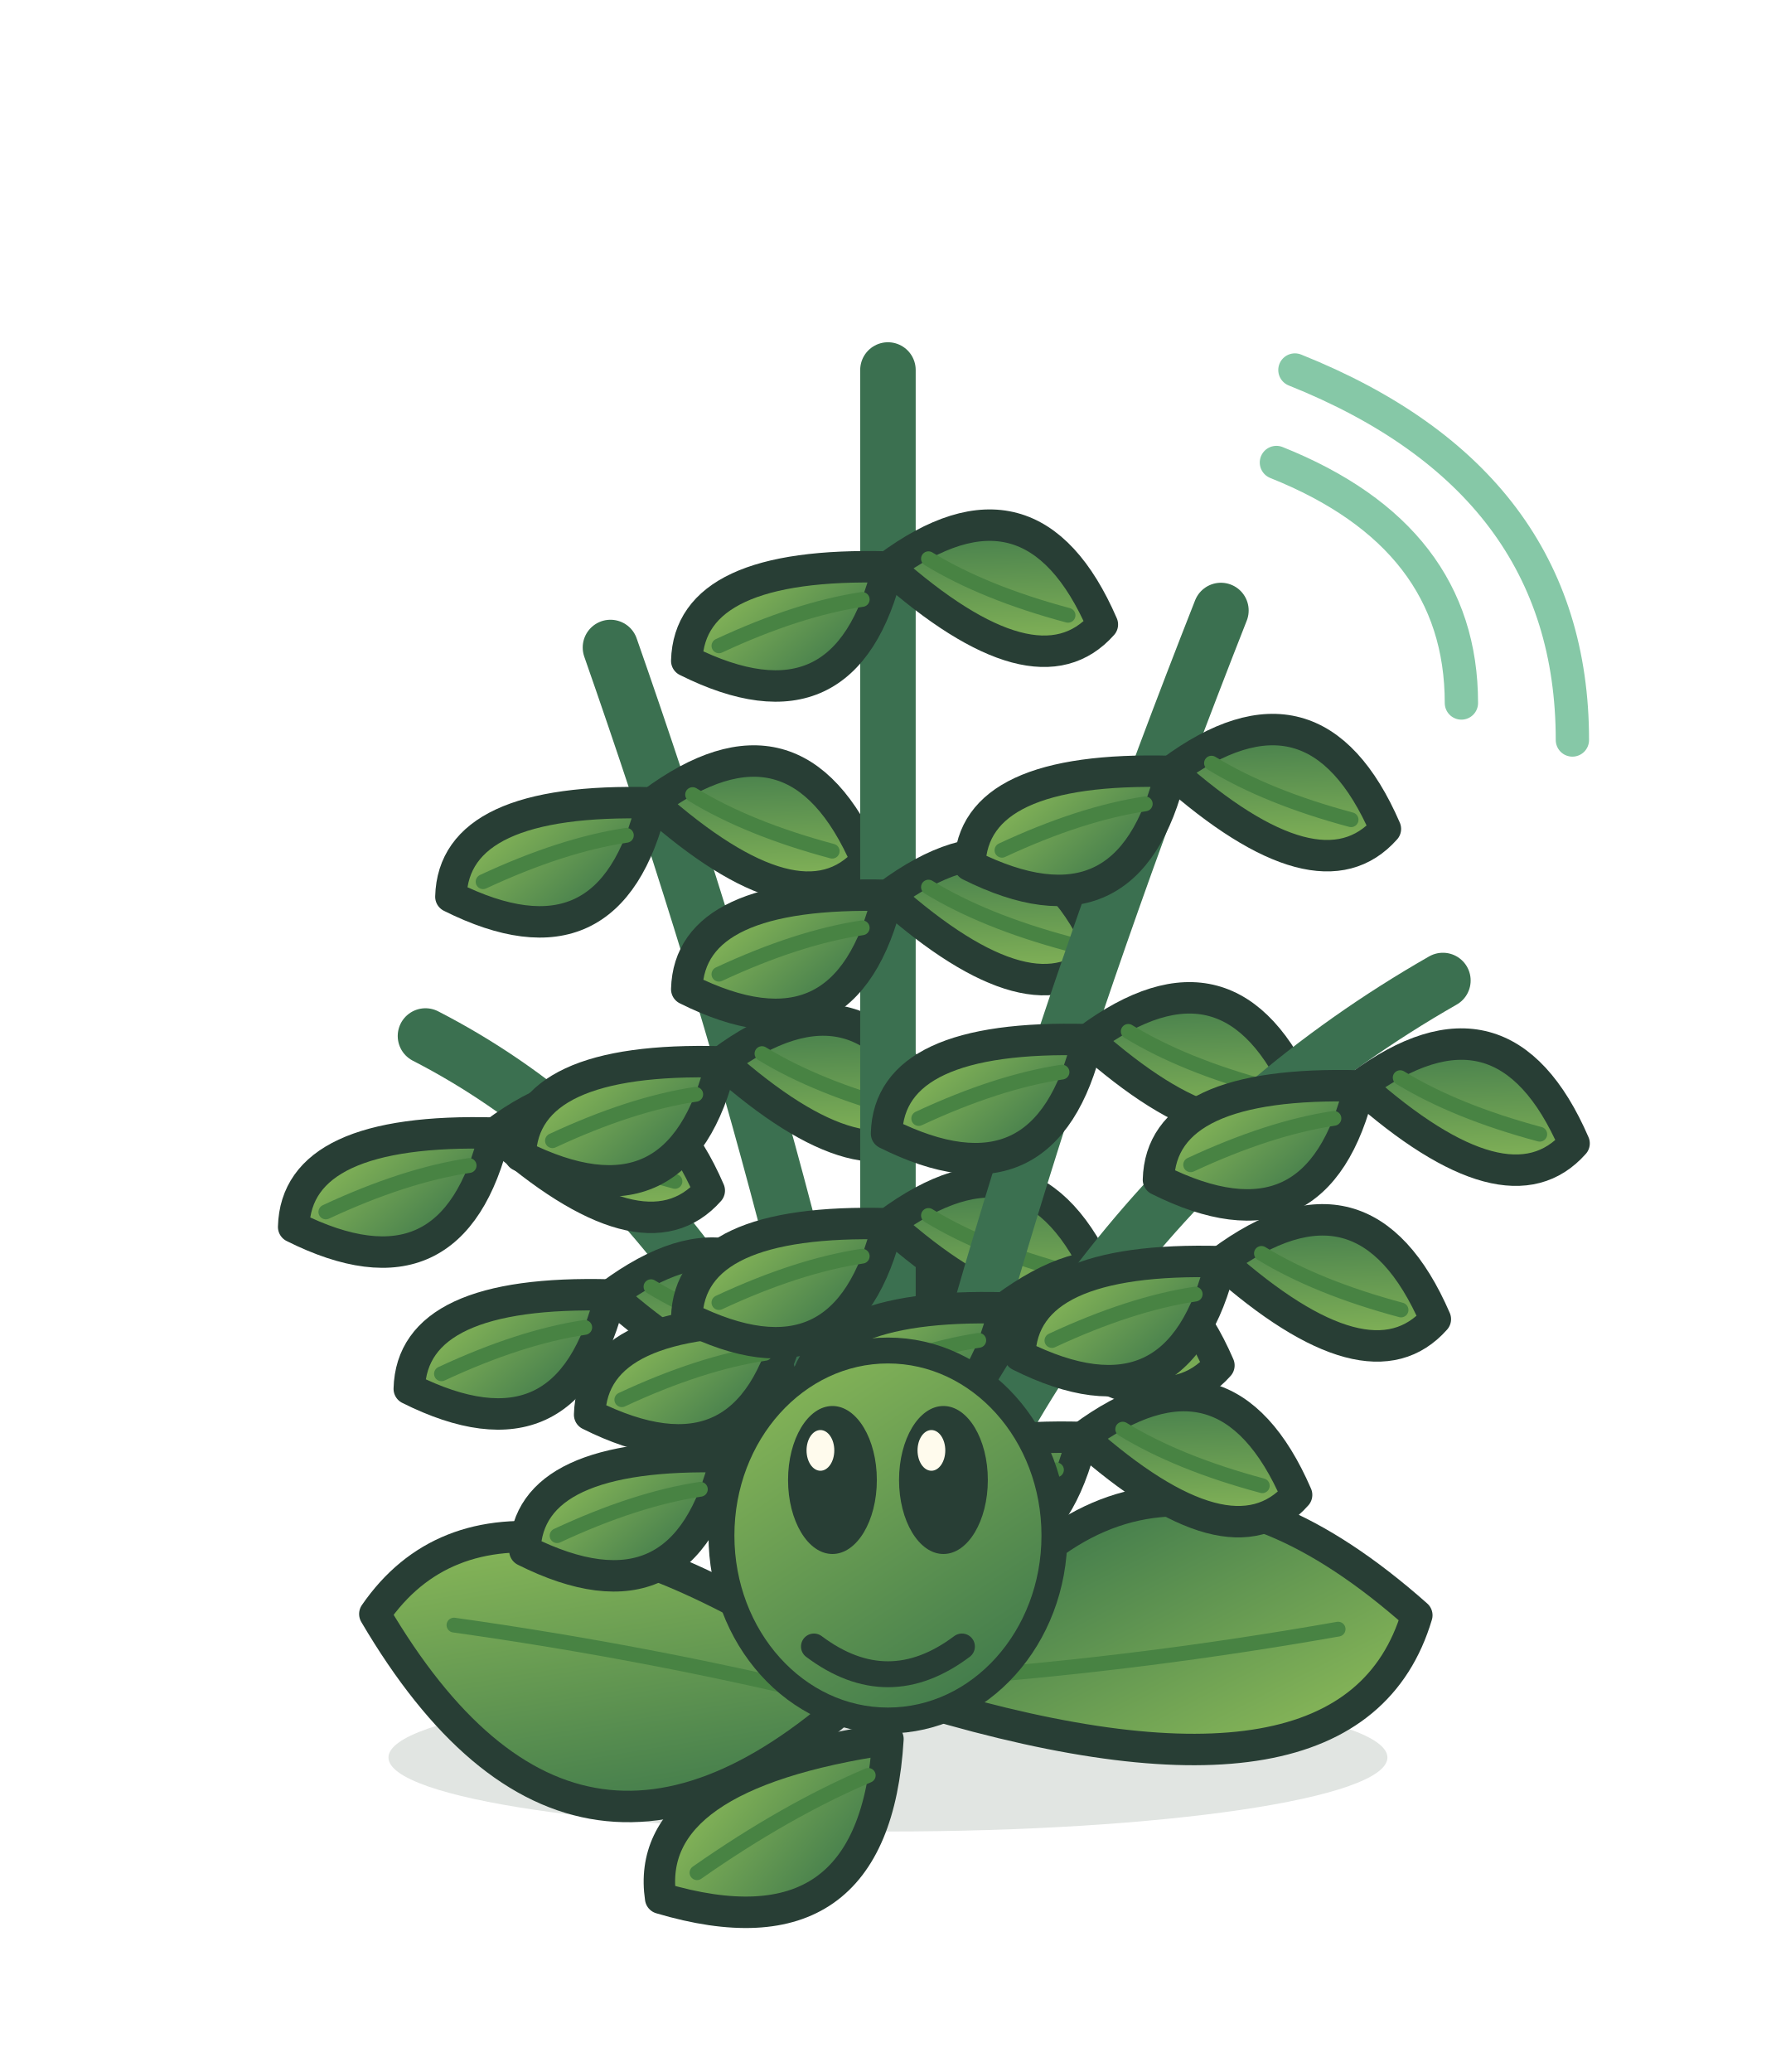
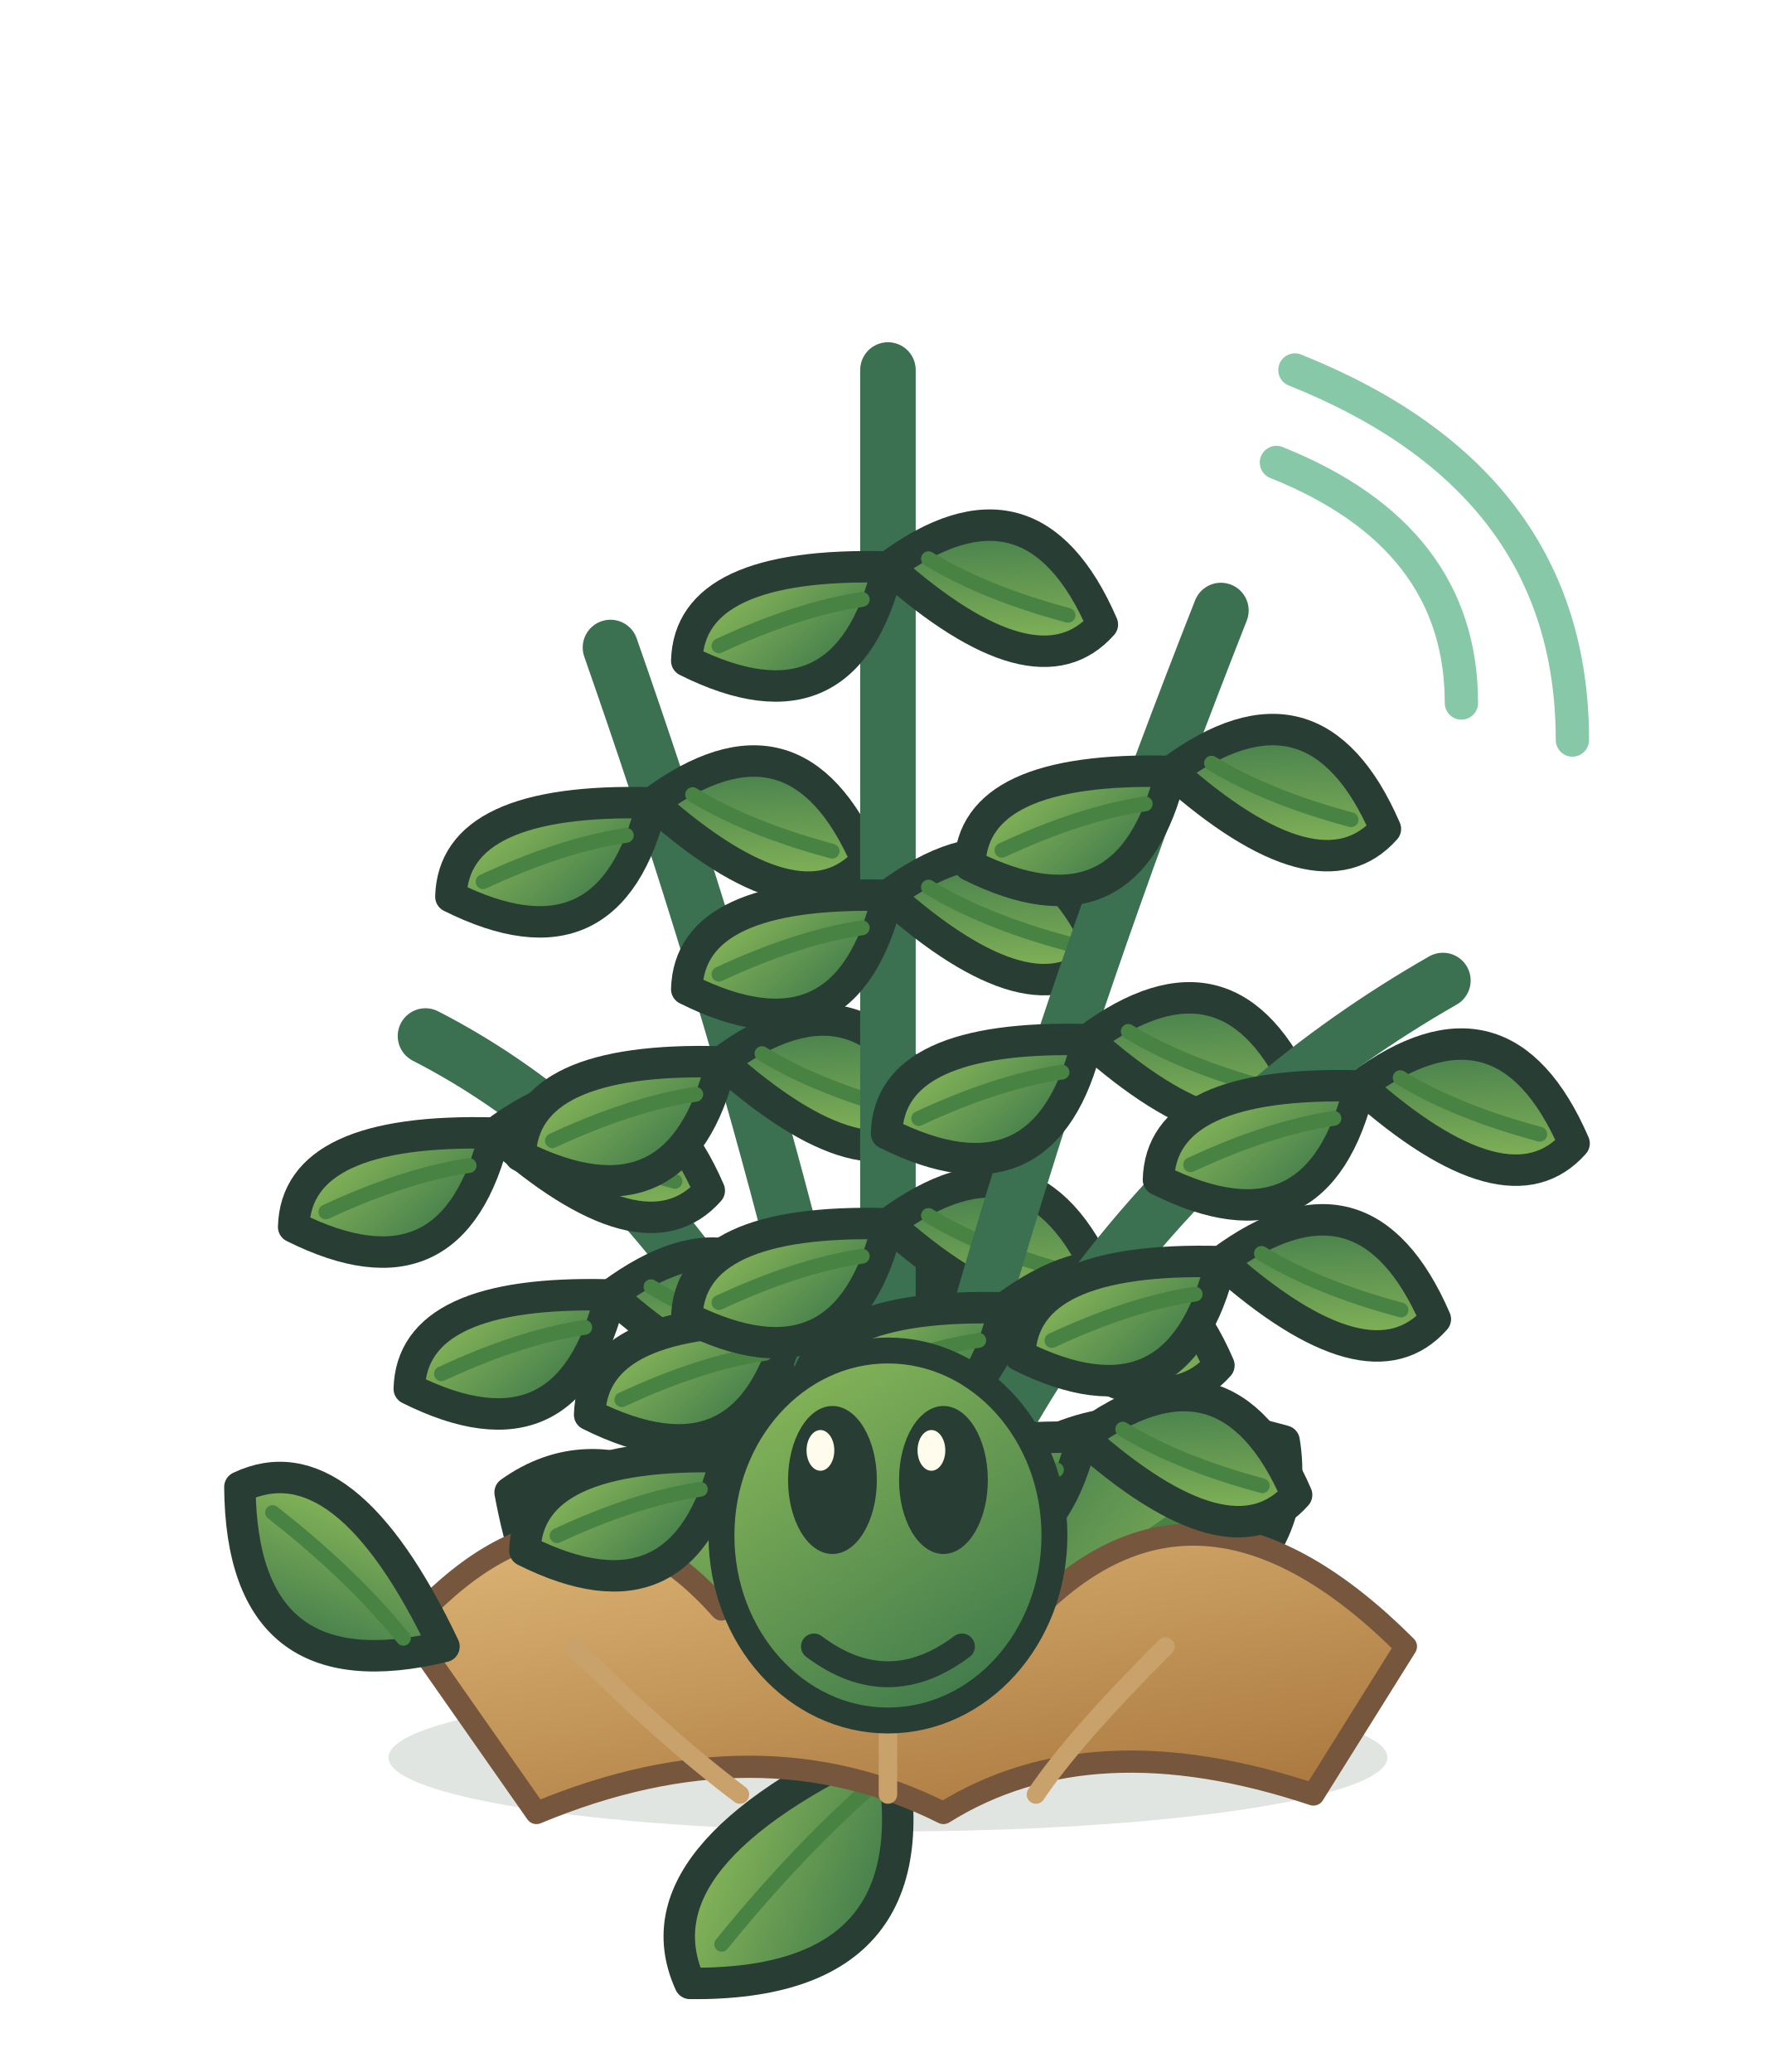
- <svg xmlns="http://www.w3.org/2000/svg" width="192" height="224" viewBox="-48 -60 96 112">
+ <svg xmlns="http://www.w3.org/2000/svg" width="192" height="224" viewBox="-48 -60 96 112" data-plant-kind="signal_ivy" data-art-signature="e58e16021ad4">
  <defs>
    <linearGradient id="pea" x1=".2" y1="0" x2=".8" y2="1">
      <stop stop-color="#b7dc7a" />
      <stop offset="1" stop-color="#55904d" />
    </linearGradient>
    <linearGradient id="leaf" x1=".2" y1="0" x2=".8" y2="1">
      <stop stop-color="#88b758" />
      <stop offset="1" stop-color="#3d774b" />
    </linearGradient>
    <linearGradient id="gold" x1=".2" y1="0" x2=".8" y2="1">
      <stop stop-color="#fbe4a0" />
      <stop offset="1" stop-color="#d6953f" />
    </linearGradient>
    <linearGradient id="sun" x1=".2" y1="0" x2=".8" y2="1">
      <stop stop-color="#f0bd65" />
      <stop offset="1" stop-color="#bf813d" />
    </linearGradient>
    <linearGradient id="cream" x1=".2" y1="0" x2=".8" y2="1">
      <stop stop-color="#fff3d4" />
      <stop offset="1" stop-color="#d9be99" />
    </linearGradient>
    <linearGradient id="bark" x1=".2" y1="0" x2=".8" y2="1">
      <stop stop-color="#dcb474" />
      <stop offset="1" stop-color="#aa783f" />
    </linearGradient>
    <linearGradient id="ice" x1=".2" y1="0" x2=".8" y2="1">
      <stop stop-color="#d7f5f4" />
      <stop offset="1" stop-color="#72abc8" />
    </linearGradient>
    <linearGradient id="mint" x1=".2" y1="0" x2=".8" y2="1">
      <stop stop-color="#bfe8cb" />
      <stop offset="1" stop-color="#599993" />
    </linearGradient>
    <linearGradient id="rose" x1=".2" y1="0" x2=".8" y2="1">
      <stop stop-color="#f3b6bd" />
      <stop offset="1" stop-color="#c36282" />
    </linearGradient>
    <linearGradient id="violet" x1=".2" y1="0" x2=".8" y2="1">
      <stop stop-color="#d9c2e9" />
      <stop offset="1" stop-color="#997bb7" />
    </linearGradient>
    <linearGradient id="plum" x1=".2" y1="0" x2=".8" y2="1">
      <stop stop-color="#a995c5" />
      <stop offset="1" stop-color="#665c8a" />
    </linearGradient>
    <linearGradient id="night" x1=".2" y1="0" x2=".8" y2="1">
      <stop stop-color="#6e6b88" />
      <stop offset="1" stop-color="#35394e" />
    </linearGradient>
    <linearGradient id="fire" x1=".2" y1="0" x2=".8" y2="1">
      <stop stop-color="#fbc478" />
      <stop offset="1" stop-color="#dc7243" />
    </linearGradient>
    <linearGradient id="stone" x1=".2" y1="0" x2=".8" y2="1">
      <stop stop-color="#b3bbae" />
      <stop offset="1" stop-color="#747f7b" />
    </linearGradient>
  </defs>
  <ellipse cx="0" cy="35" rx="27" ry="4" fill="#233e2b" opacity=".14" stroke="none" stroke-width="0" />
-   <g transform="translate(-1 31) rotate(8)">
-     <path d="M0 0 Q-21.6 -10.8 -27 0 Q-13.5 17.01 0 0Z" fill="url(#leaf)" stroke="#283e35" stroke-width="1.7" stroke-linejoin="round" stroke-linecap="round" />
-     <path d="M-2 1 Q-12.15 0 -22.68 0" fill="none" stroke="#488343" stroke-width="0.8" stroke-linejoin="round" stroke-linecap="round" />
-   </g>
-   <g transform="translate(2 32) rotate(170)">
-     <path d="M0 0 Q-21.6 -10.8 -27 0 Q-13.5 17.01 0 0Z" fill="url(#leaf)" stroke="#283e35" stroke-width="1.7" stroke-linejoin="round" stroke-linecap="round" />
-     <path d="M-2 1 Q-12.15 0 -22.68 0" fill="none" stroke="#488343" stroke-width="0.8" stroke-linejoin="round" stroke-linecap="round" />
-   </g>
-   <g transform="translate(0 34) rotate(-35)">
-     <path d="M0 0 Q-12.0 -6.0 -15 0 Q-7.5 9.45 0 0Z" fill="url(#leaf)" stroke="#283e35" stroke-width="1.7" stroke-linejoin="round" stroke-linecap="round" />
-     <path d="M-2 1 Q-6.75 0 -12.6 0" fill="none" stroke="#488343" stroke-width="0.8" stroke-linejoin="round" stroke-linecap="round" />
+   <g transform="translate(-1 31) rotate(28)">
+     <path d="M0 0 Q-17.6 -8.8 -22 0 Q-11.0 13.86 0 0Z" fill="url(#leaf)" stroke="#283e35" stroke-width="1.7" stroke-linejoin="round" stroke-linecap="round" />
+     <path d="M-2 1 Q-9.9 0 -18.48 0" fill="none" stroke="#488343" stroke-width="0.8" stroke-linejoin="round" stroke-linecap="round" />
+   </g>
+   <g transform="translate(2 32) rotate(144)">
+     <path d="M0 0 Q-19.2 -9.6 -24 0 Q-12.0 15.12 0 0Z" fill="url(#leaf)" stroke="#283e35" stroke-width="1.7" stroke-linejoin="round" stroke-linecap="round" />
+     <path d="M-2 1 Q-10.8 0 -20.16 0" fill="none" stroke="#488343" stroke-width="0.8" stroke-linejoin="round" stroke-linecap="round" />
+   </g>
+   <g transform="translate(0 34) rotate(-51)">
+     <path d="M0 0 Q-13.6 -6.8 -17 0 Q-8.5 10.71 0 0Z" fill="url(#leaf)" stroke="#283e35" stroke-width="1.7" stroke-linejoin="round" stroke-linecap="round" />
+     <path d="M-2 1 Q-7.65 0 -14.28 0" fill="none" stroke="#488343" stroke-width="0.8" stroke-linejoin="round" stroke-linecap="round" />
+   </g>
+   <path d="M-26 28 Q-17 18 -9 27 Q0 16 8 27 Q17 18 28 29 L23 37 Q11 33 3 38 Q-7 33 -19 38Z" fill="url(#bark)" stroke="#76573d" stroke-width="1.2" stroke-linejoin="round" stroke-linecap="round" />
+   <path d="M-17 29 Q-12 34 -8 37 M0 27 V37 M15 29 Q10 34 8 37" fill="none" stroke="#c9a16b" stroke-width="1.0" stroke-linejoin="round" stroke-linecap="round" />
+   <g transform="translate(-24 29) rotate(38)">
+     <path d="M0 0 Q-11.2 -5.6 -14 0 Q-7.0 8.82 0 0Z" fill="url(#leaf)" stroke="#283e35" stroke-width="1.7" stroke-linejoin="round" stroke-linecap="round" />
+     <path d="M-2 1 Q-6.3 0 -11.76 0" fill="none" stroke="#488343" stroke-width="0.8" stroke-linejoin="round" stroke-linecap="round" />
  </g>
  <path d="M0 31 Q-7.5 5 -25 -4" fill="none" stroke="#3b7050" stroke-width="3" stroke-linejoin="round" stroke-linecap="round" />
  <g transform="translate(-8.75 18.75) rotate(-25)">
    <path d="M0 0 Q-9.6 -4.8 -12 0 Q-6.0 7.56 0 0Z" fill="url(#leaf)" stroke="#283e35" stroke-width="1.7" stroke-linejoin="round" stroke-linecap="round" />
    <path d="M-2 1 Q-5.4 0 -10.08 0" fill="none" stroke="#488343" stroke-width="0.8" stroke-linejoin="round" stroke-linecap="round" />
  </g>
  <g transform="translate(-8.75 18.75) rotate(195)">
    <path d="M0 0 Q-9.6 -4.8 -12 0 Q-6.0 7.56 0 0Z" fill="url(#leaf)" stroke="#283e35" stroke-width="1.7" stroke-linejoin="round" stroke-linecap="round" />
    <path d="M-2 1 Q-5.4 0 -10.08 0" fill="none" stroke="#488343" stroke-width="0.8" stroke-linejoin="round" stroke-linecap="round" />
  </g>
  <g transform="translate(-15.0 10.0) rotate(-25)">
    <path d="M0 0 Q-9.6 -4.8 -12 0 Q-6.0 7.56 0 0Z" fill="url(#leaf)" stroke="#283e35" stroke-width="1.7" stroke-linejoin="round" stroke-linecap="round" />
    <path d="M-2 1 Q-5.4 0 -10.08 0" fill="none" stroke="#488343" stroke-width="0.8" stroke-linejoin="round" stroke-linecap="round" />
  </g>
  <g transform="translate(-15.0 10.0) rotate(195)">
    <path d="M0 0 Q-9.6 -4.8 -12 0 Q-6.0 7.56 0 0Z" fill="url(#leaf)" stroke="#283e35" stroke-width="1.7" stroke-linejoin="round" stroke-linecap="round" />
    <path d="M-2 1 Q-5.4 0 -10.08 0" fill="none" stroke="#488343" stroke-width="0.8" stroke-linejoin="round" stroke-linecap="round" />
  </g>
  <g transform="translate(-21.25 1.25) rotate(-25)">
    <path d="M0 0 Q-9.6 -4.8 -12 0 Q-6.0 7.56 0 0Z" fill="url(#leaf)" stroke="#283e35" stroke-width="1.7" stroke-linejoin="round" stroke-linecap="round" />
    <path d="M-2 1 Q-5.4 0 -10.08 0" fill="none" stroke="#488343" stroke-width="0.8" stroke-linejoin="round" stroke-linecap="round" />
  </g>
  <g transform="translate(-21.25 1.25) rotate(195)">
    <path d="M0 0 Q-9.6 -4.8 -12 0 Q-6.0 7.56 0 0Z" fill="url(#leaf)" stroke="#283e35" stroke-width="1.7" stroke-linejoin="round" stroke-linecap="round" />
    <path d="M-2 1 Q-5.4 0 -10.08 0" fill="none" stroke="#488343" stroke-width="0.8" stroke-linejoin="round" stroke-linecap="round" />
  </g>
  <path d="M0 31 Q-4.5 5 -15 -25" fill="none" stroke="#3b7050" stroke-width="3" stroke-linejoin="round" stroke-linecap="round" />
  <g transform="translate(-5.25 11.4) rotate(-25)">
    <path d="M0 0 Q-9.6 -4.8 -12 0 Q-6.0 7.56 0 0Z" fill="url(#leaf)" stroke="#283e35" stroke-width="1.7" stroke-linejoin="round" stroke-linecap="round" />
    <path d="M-2 1 Q-5.4 0 -10.08 0" fill="none" stroke="#488343" stroke-width="0.8" stroke-linejoin="round" stroke-linecap="round" />
  </g>
  <g transform="translate(-5.25 11.4) rotate(195)">
    <path d="M0 0 Q-9.6 -4.8 -12 0 Q-6.0 7.56 0 0Z" fill="url(#leaf)" stroke="#283e35" stroke-width="1.7" stroke-linejoin="round" stroke-linecap="round" />
    <path d="M-2 1 Q-5.4 0 -10.08 0" fill="none" stroke="#488343" stroke-width="0.8" stroke-linejoin="round" stroke-linecap="round" />
  </g>
  <g transform="translate(-9.0 -2.6) rotate(-25)">
    <path d="M0 0 Q-9.6 -4.8 -12 0 Q-6.0 7.56 0 0Z" fill="url(#leaf)" stroke="#283e35" stroke-width="1.7" stroke-linejoin="round" stroke-linecap="round" />
    <path d="M-2 1 Q-5.4 0 -10.08 0" fill="none" stroke="#488343" stroke-width="0.8" stroke-linejoin="round" stroke-linecap="round" />
  </g>
  <g transform="translate(-9.0 -2.6) rotate(195)">
    <path d="M0 0 Q-9.6 -4.8 -12 0 Q-6.0 7.56 0 0Z" fill="url(#leaf)" stroke="#283e35" stroke-width="1.7" stroke-linejoin="round" stroke-linecap="round" />
    <path d="M-2 1 Q-5.4 0 -10.08 0" fill="none" stroke="#488343" stroke-width="0.8" stroke-linejoin="round" stroke-linecap="round" />
  </g>
  <g transform="translate(-12.75 -16.6) rotate(-25)">
    <path d="M0 0 Q-9.6 -4.8 -12 0 Q-6.0 7.56 0 0Z" fill="url(#leaf)" stroke="#283e35" stroke-width="1.7" stroke-linejoin="round" stroke-linecap="round" />
    <path d="M-2 1 Q-5.4 0 -10.08 0" fill="none" stroke="#488343" stroke-width="0.8" stroke-linejoin="round" stroke-linecap="round" />
  </g>
  <g transform="translate(-12.75 -16.6) rotate(195)">
    <path d="M0 0 Q-9.6 -4.8 -12 0 Q-6.0 7.56 0 0Z" fill="url(#leaf)" stroke="#283e35" stroke-width="1.7" stroke-linejoin="round" stroke-linecap="round" />
    <path d="M-2 1 Q-5.4 0 -10.08 0" fill="none" stroke="#488343" stroke-width="0.8" stroke-linejoin="round" stroke-linecap="round" />
  </g>
  <path d="M0 31 Q0.0 5 0 -40" fill="none" stroke="#3b7050" stroke-width="3" stroke-linejoin="round" stroke-linecap="round" />
  <g transform="translate(0.0 6.15) rotate(-25)">
    <path d="M0 0 Q-9.6 -4.8 -12 0 Q-6.0 7.56 0 0Z" fill="url(#leaf)" stroke="#283e35" stroke-width="1.7" stroke-linejoin="round" stroke-linecap="round" />
    <path d="M-2 1 Q-5.4 0 -10.08 0" fill="none" stroke="#488343" stroke-width="0.8" stroke-linejoin="round" stroke-linecap="round" />
  </g>
  <g transform="translate(0.0 6.15) rotate(195)">
    <path d="M0 0 Q-9.6 -4.8 -12 0 Q-6.0 7.56 0 0Z" fill="url(#leaf)" stroke="#283e35" stroke-width="1.7" stroke-linejoin="round" stroke-linecap="round" />
    <path d="M-2 1 Q-5.4 0 -10.08 0" fill="none" stroke="#488343" stroke-width="0.8" stroke-linejoin="round" stroke-linecap="round" />
  </g>
  <g transform="translate(0.0 -11.6) rotate(-25)">
    <path d="M0 0 Q-9.6 -4.8 -12 0 Q-6.0 7.56 0 0Z" fill="url(#leaf)" stroke="#283e35" stroke-width="1.7" stroke-linejoin="round" stroke-linecap="round" />
    <path d="M-2 1 Q-5.4 0 -10.08 0" fill="none" stroke="#488343" stroke-width="0.8" stroke-linejoin="round" stroke-linecap="round" />
  </g>
  <g transform="translate(0.0 -11.6) rotate(195)">
    <path d="M0 0 Q-9.6 -4.8 -12 0 Q-6.0 7.56 0 0Z" fill="url(#leaf)" stroke="#283e35" stroke-width="1.7" stroke-linejoin="round" stroke-linecap="round" />
    <path d="M-2 1 Q-5.4 0 -10.08 0" fill="none" stroke="#488343" stroke-width="0.8" stroke-linejoin="round" stroke-linecap="round" />
  </g>
  <g transform="translate(0.0 -29.35) rotate(-25)">
    <path d="M0 0 Q-9.6 -4.8 -12 0 Q-6.0 7.56 0 0Z" fill="url(#leaf)" stroke="#283e35" stroke-width="1.7" stroke-linejoin="round" stroke-linecap="round" />
    <path d="M-2 1 Q-5.4 0 -10.08 0" fill="none" stroke="#488343" stroke-width="0.8" stroke-linejoin="round" stroke-linecap="round" />
  </g>
  <g transform="translate(0.0 -29.35) rotate(195)">
    <path d="M0 0 Q-9.6 -4.8 -12 0 Q-6.0 7.56 0 0Z" fill="url(#leaf)" stroke="#283e35" stroke-width="1.7" stroke-linejoin="round" stroke-linecap="round" />
    <path d="M-2 1 Q-5.4 0 -10.08 0" fill="none" stroke="#488343" stroke-width="0.8" stroke-linejoin="round" stroke-linecap="round" />
  </g>
  <path d="M0 31 Q5.4 5 18 -27" fill="none" stroke="#3b7050" stroke-width="3" stroke-linejoin="round" stroke-linecap="round" />
  <g transform="translate(6.3 10.7) rotate(-25)">
    <path d="M0 0 Q-9.6 -4.8 -12 0 Q-6.0 7.56 0 0Z" fill="url(#leaf)" stroke="#283e35" stroke-width="1.7" stroke-linejoin="round" stroke-linecap="round" />
    <path d="M-2 1 Q-5.4 0 -10.08 0" fill="none" stroke="#488343" stroke-width="0.8" stroke-linejoin="round" stroke-linecap="round" />
  </g>
  <g transform="translate(6.3 10.7) rotate(195)">
    <path d="M0 0 Q-9.6 -4.8 -12 0 Q-6.0 7.56 0 0Z" fill="url(#leaf)" stroke="#283e35" stroke-width="1.7" stroke-linejoin="round" stroke-linecap="round" />
    <path d="M-2 1 Q-5.4 0 -10.08 0" fill="none" stroke="#488343" stroke-width="0.8" stroke-linejoin="round" stroke-linecap="round" />
  </g>
  <g transform="translate(10.8 -3.8) rotate(-25)">
    <path d="M0 0 Q-9.6 -4.8 -12 0 Q-6.0 7.56 0 0Z" fill="url(#leaf)" stroke="#283e35" stroke-width="1.7" stroke-linejoin="round" stroke-linecap="round" />
    <path d="M-2 1 Q-5.4 0 -10.08 0" fill="none" stroke="#488343" stroke-width="0.8" stroke-linejoin="round" stroke-linecap="round" />
  </g>
  <g transform="translate(10.8 -3.8) rotate(195)">
    <path d="M0 0 Q-9.6 -4.8 -12 0 Q-6.0 7.56 0 0Z" fill="url(#leaf)" stroke="#283e35" stroke-width="1.7" stroke-linejoin="round" stroke-linecap="round" />
    <path d="M-2 1 Q-5.4 0 -10.08 0" fill="none" stroke="#488343" stroke-width="0.8" stroke-linejoin="round" stroke-linecap="round" />
  </g>
  <g transform="translate(15.3 -18.3) rotate(-25)">
    <path d="M0 0 Q-9.6 -4.8 -12 0 Q-6.0 7.56 0 0Z" fill="url(#leaf)" stroke="#283e35" stroke-width="1.7" stroke-linejoin="round" stroke-linecap="round" />
    <path d="M-2 1 Q-5.4 0 -10.08 0" fill="none" stroke="#488343" stroke-width="0.8" stroke-linejoin="round" stroke-linecap="round" />
  </g>
  <g transform="translate(15.3 -18.3) rotate(195)">
    <path d="M0 0 Q-9.6 -4.8 -12 0 Q-6.0 7.56 0 0Z" fill="url(#leaf)" stroke="#283e35" stroke-width="1.7" stroke-linejoin="round" stroke-linecap="round" />
    <path d="M-2 1 Q-5.4 0 -10.08 0" fill="none" stroke="#488343" stroke-width="0.8" stroke-linejoin="round" stroke-linecap="round" />
  </g>
  <path d="M0 31 Q9.0 5 30 -7" fill="none" stroke="#3b7050" stroke-width="3" stroke-linejoin="round" stroke-linecap="round" />
  <g transform="translate(10.5 17.7) rotate(-25)">
    <path d="M0 0 Q-9.6 -4.8 -12 0 Q-6.0 7.56 0 0Z" fill="url(#leaf)" stroke="#283e35" stroke-width="1.7" stroke-linejoin="round" stroke-linecap="round" />
    <path d="M-2 1 Q-5.4 0 -10.08 0" fill="none" stroke="#488343" stroke-width="0.8" stroke-linejoin="round" stroke-linecap="round" />
  </g>
  <g transform="translate(10.5 17.7) rotate(195)">
    <path d="M0 0 Q-9.6 -4.8 -12 0 Q-6.0 7.56 0 0Z" fill="url(#leaf)" stroke="#283e35" stroke-width="1.7" stroke-linejoin="round" stroke-linecap="round" />
    <path d="M-2 1 Q-5.4 0 -10.08 0" fill="none" stroke="#488343" stroke-width="0.8" stroke-linejoin="round" stroke-linecap="round" />
  </g>
  <g transform="translate(18.0 8.2) rotate(-25)">
    <path d="M0 0 Q-9.6 -4.8 -12 0 Q-6.0 7.56 0 0Z" fill="url(#leaf)" stroke="#283e35" stroke-width="1.7" stroke-linejoin="round" stroke-linecap="round" />
    <path d="M-2 1 Q-5.4 0 -10.08 0" fill="none" stroke="#488343" stroke-width="0.8" stroke-linejoin="round" stroke-linecap="round" />
  </g>
  <g transform="translate(18.0 8.2) rotate(195)">
    <path d="M0 0 Q-9.6 -4.8 -12 0 Q-6.0 7.56 0 0Z" fill="url(#leaf)" stroke="#283e35" stroke-width="1.7" stroke-linejoin="round" stroke-linecap="round" />
    <path d="M-2 1 Q-5.4 0 -10.08 0" fill="none" stroke="#488343" stroke-width="0.8" stroke-linejoin="round" stroke-linecap="round" />
  </g>
  <g transform="translate(25.5 -1.3) rotate(-25)">
    <path d="M0 0 Q-9.6 -4.8 -12 0 Q-6.0 7.56 0 0Z" fill="url(#leaf)" stroke="#283e35" stroke-width="1.7" stroke-linejoin="round" stroke-linecap="round" />
    <path d="M-2 1 Q-5.4 0 -10.08 0" fill="none" stroke="#488343" stroke-width="0.8" stroke-linejoin="round" stroke-linecap="round" />
  </g>
  <g transform="translate(25.5 -1.3) rotate(195)">
    <path d="M0 0 Q-9.6 -4.8 -12 0 Q-6.0 7.56 0 0Z" fill="url(#leaf)" stroke="#283e35" stroke-width="1.7" stroke-linejoin="round" stroke-linecap="round" />
    <path d="M-2 1 Q-5.4 0 -10.08 0" fill="none" stroke="#488343" stroke-width="0.8" stroke-linejoin="round" stroke-linecap="round" />
  </g>
  <ellipse cx="0" cy="23" rx="9" ry="10" fill="url(#leaf)" stroke="#283e35" stroke-width="1.4" />
  <ellipse cx="-3" cy="20" rx="2.4" ry="4" fill="#283e35" stroke="none" stroke-width="1.4" />
  <ellipse cx="-3.65" cy="18.4" rx="0.75" ry="1.1" fill="#fffbed" stroke="none" stroke-width="1.4" />
  <ellipse cx="3" cy="20" rx="2.4" ry="4" fill="#283e35" stroke="none" stroke-width="1.4" />
  <ellipse cx="2.35" cy="18.4" rx="0.75" ry="1.1" fill="#fffbed" stroke="none" stroke-width="1.4" />
  <path d="M-4 29 q4 3 8 0" fill="none" stroke="#283e35" stroke-width="1.4" stroke-linejoin="round" stroke-linecap="round" />
  <path d="M21 -35 Q31 -31 31 -22 M22 -40 Q37 -34 37 -20" fill="none" stroke="#86c8a7" stroke-width="1.8" stroke-linejoin="round" stroke-linecap="round" />
</svg>
